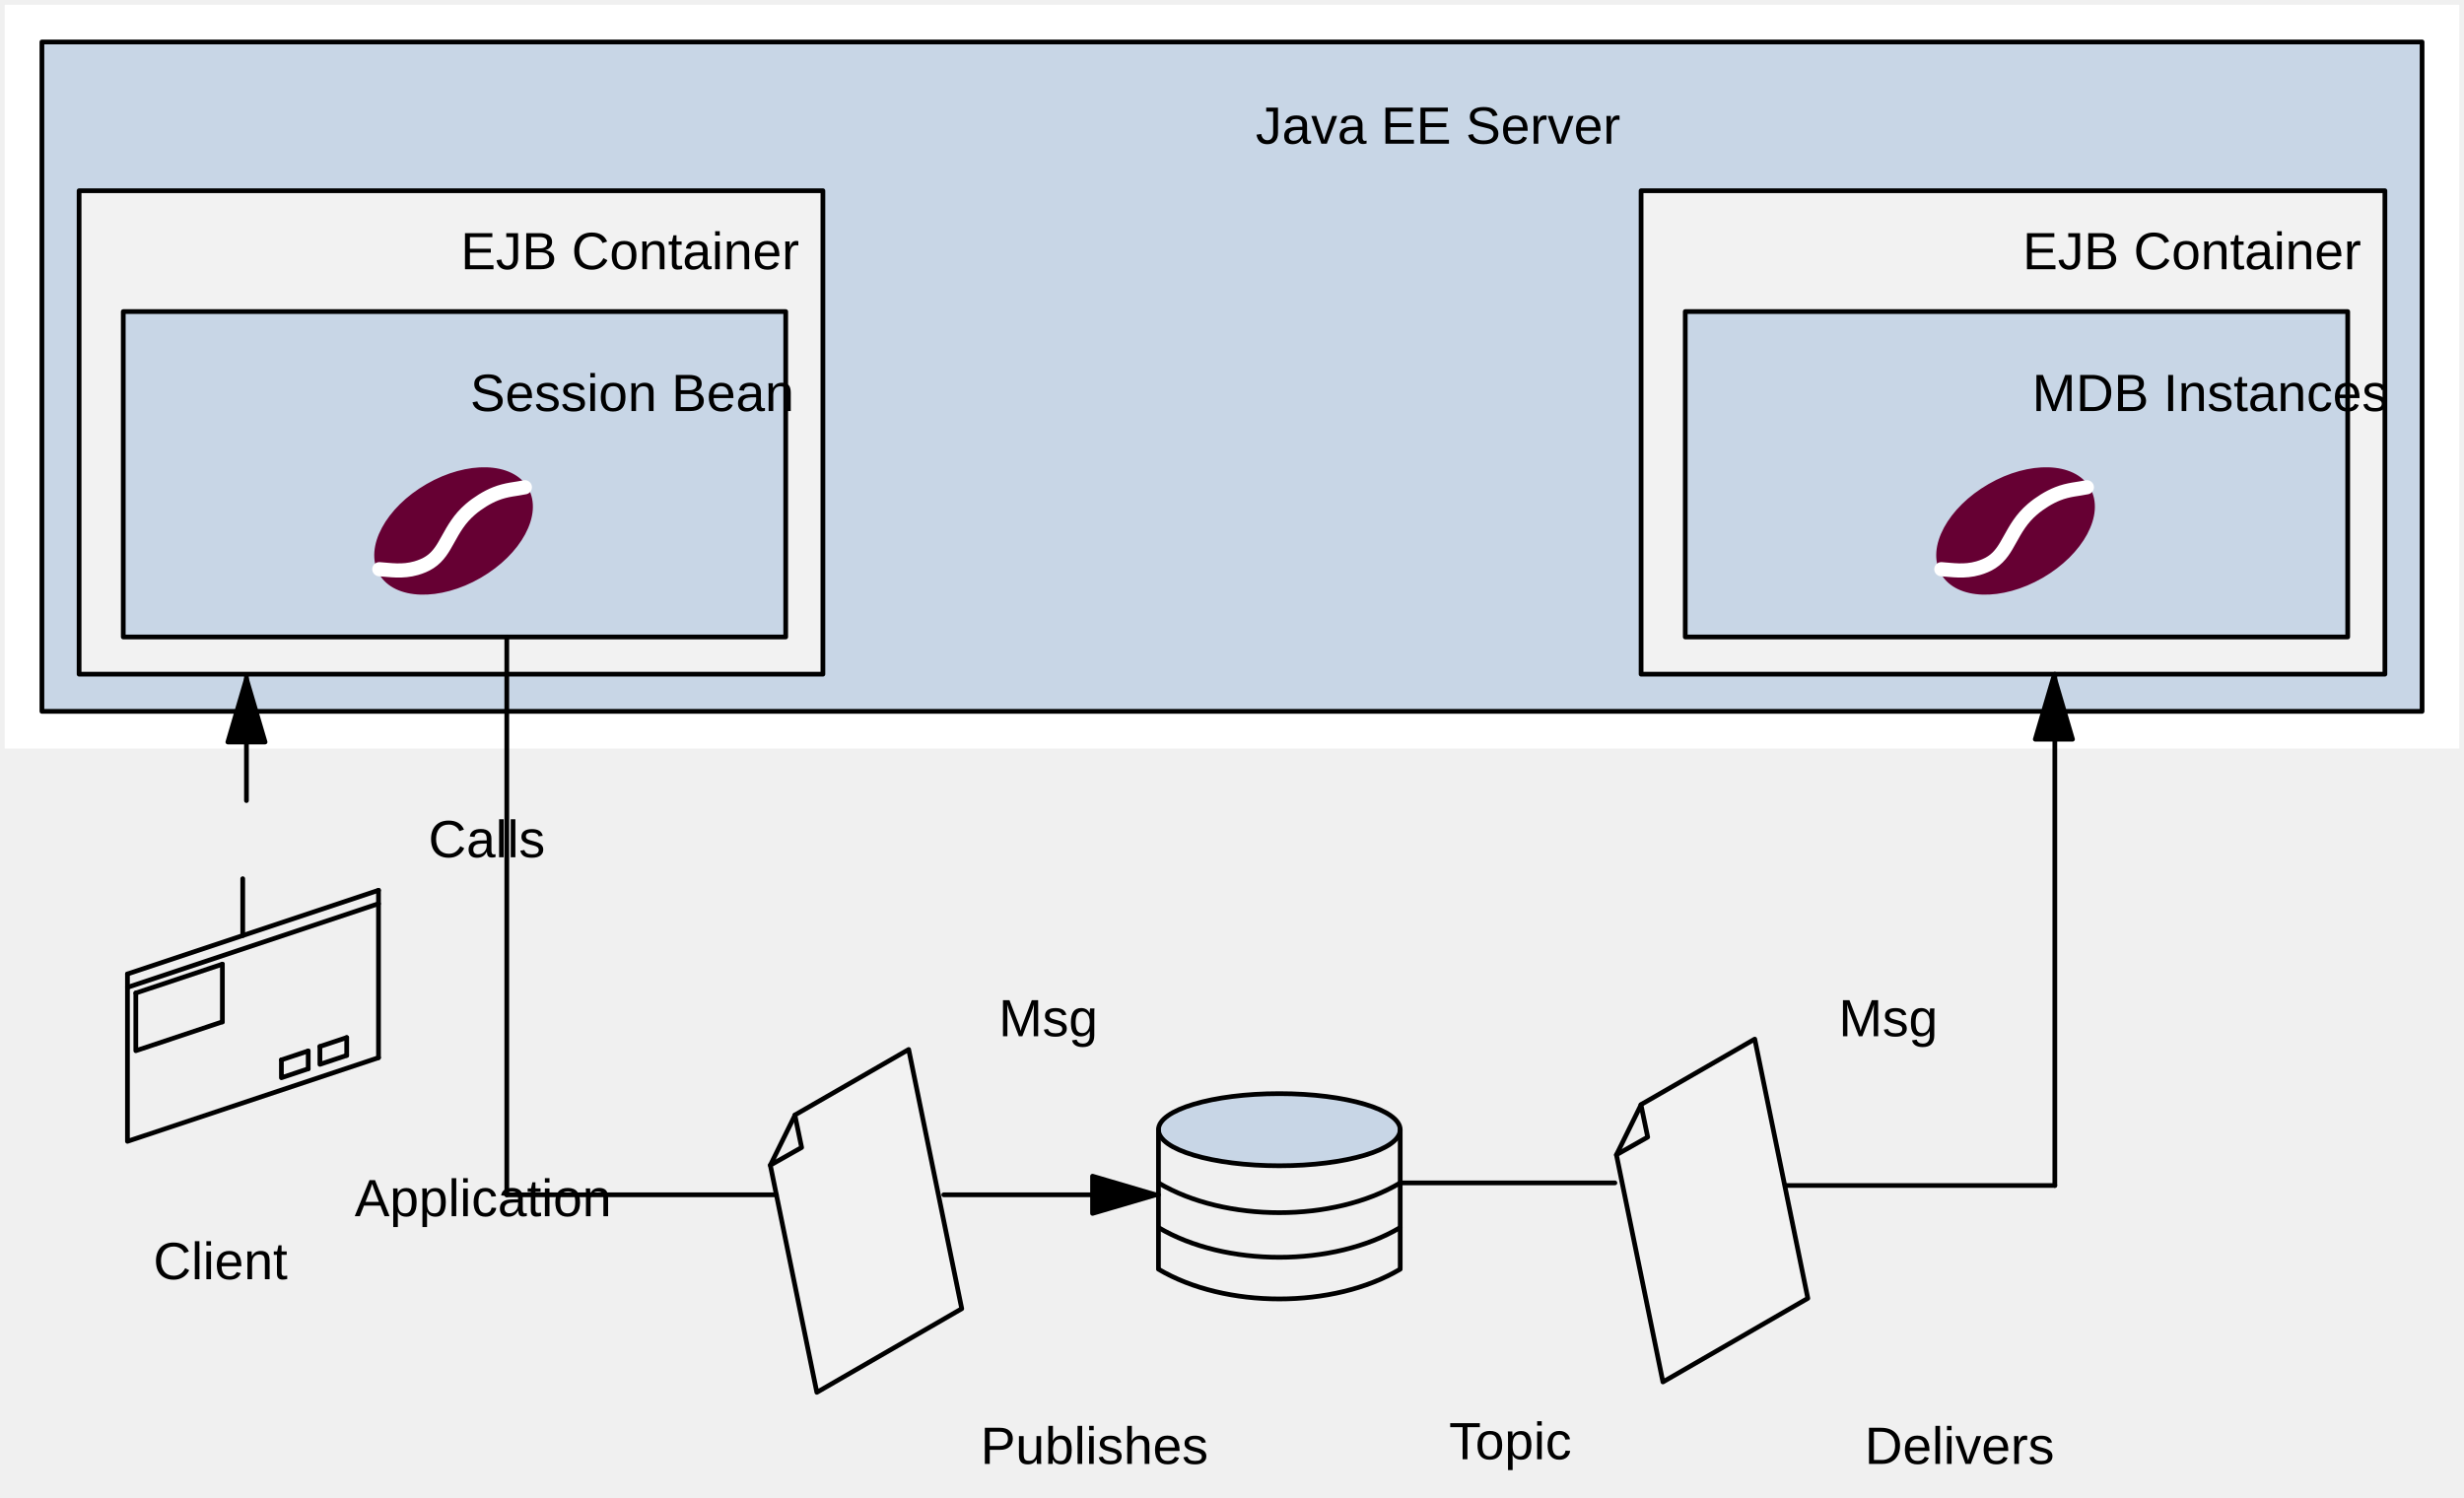
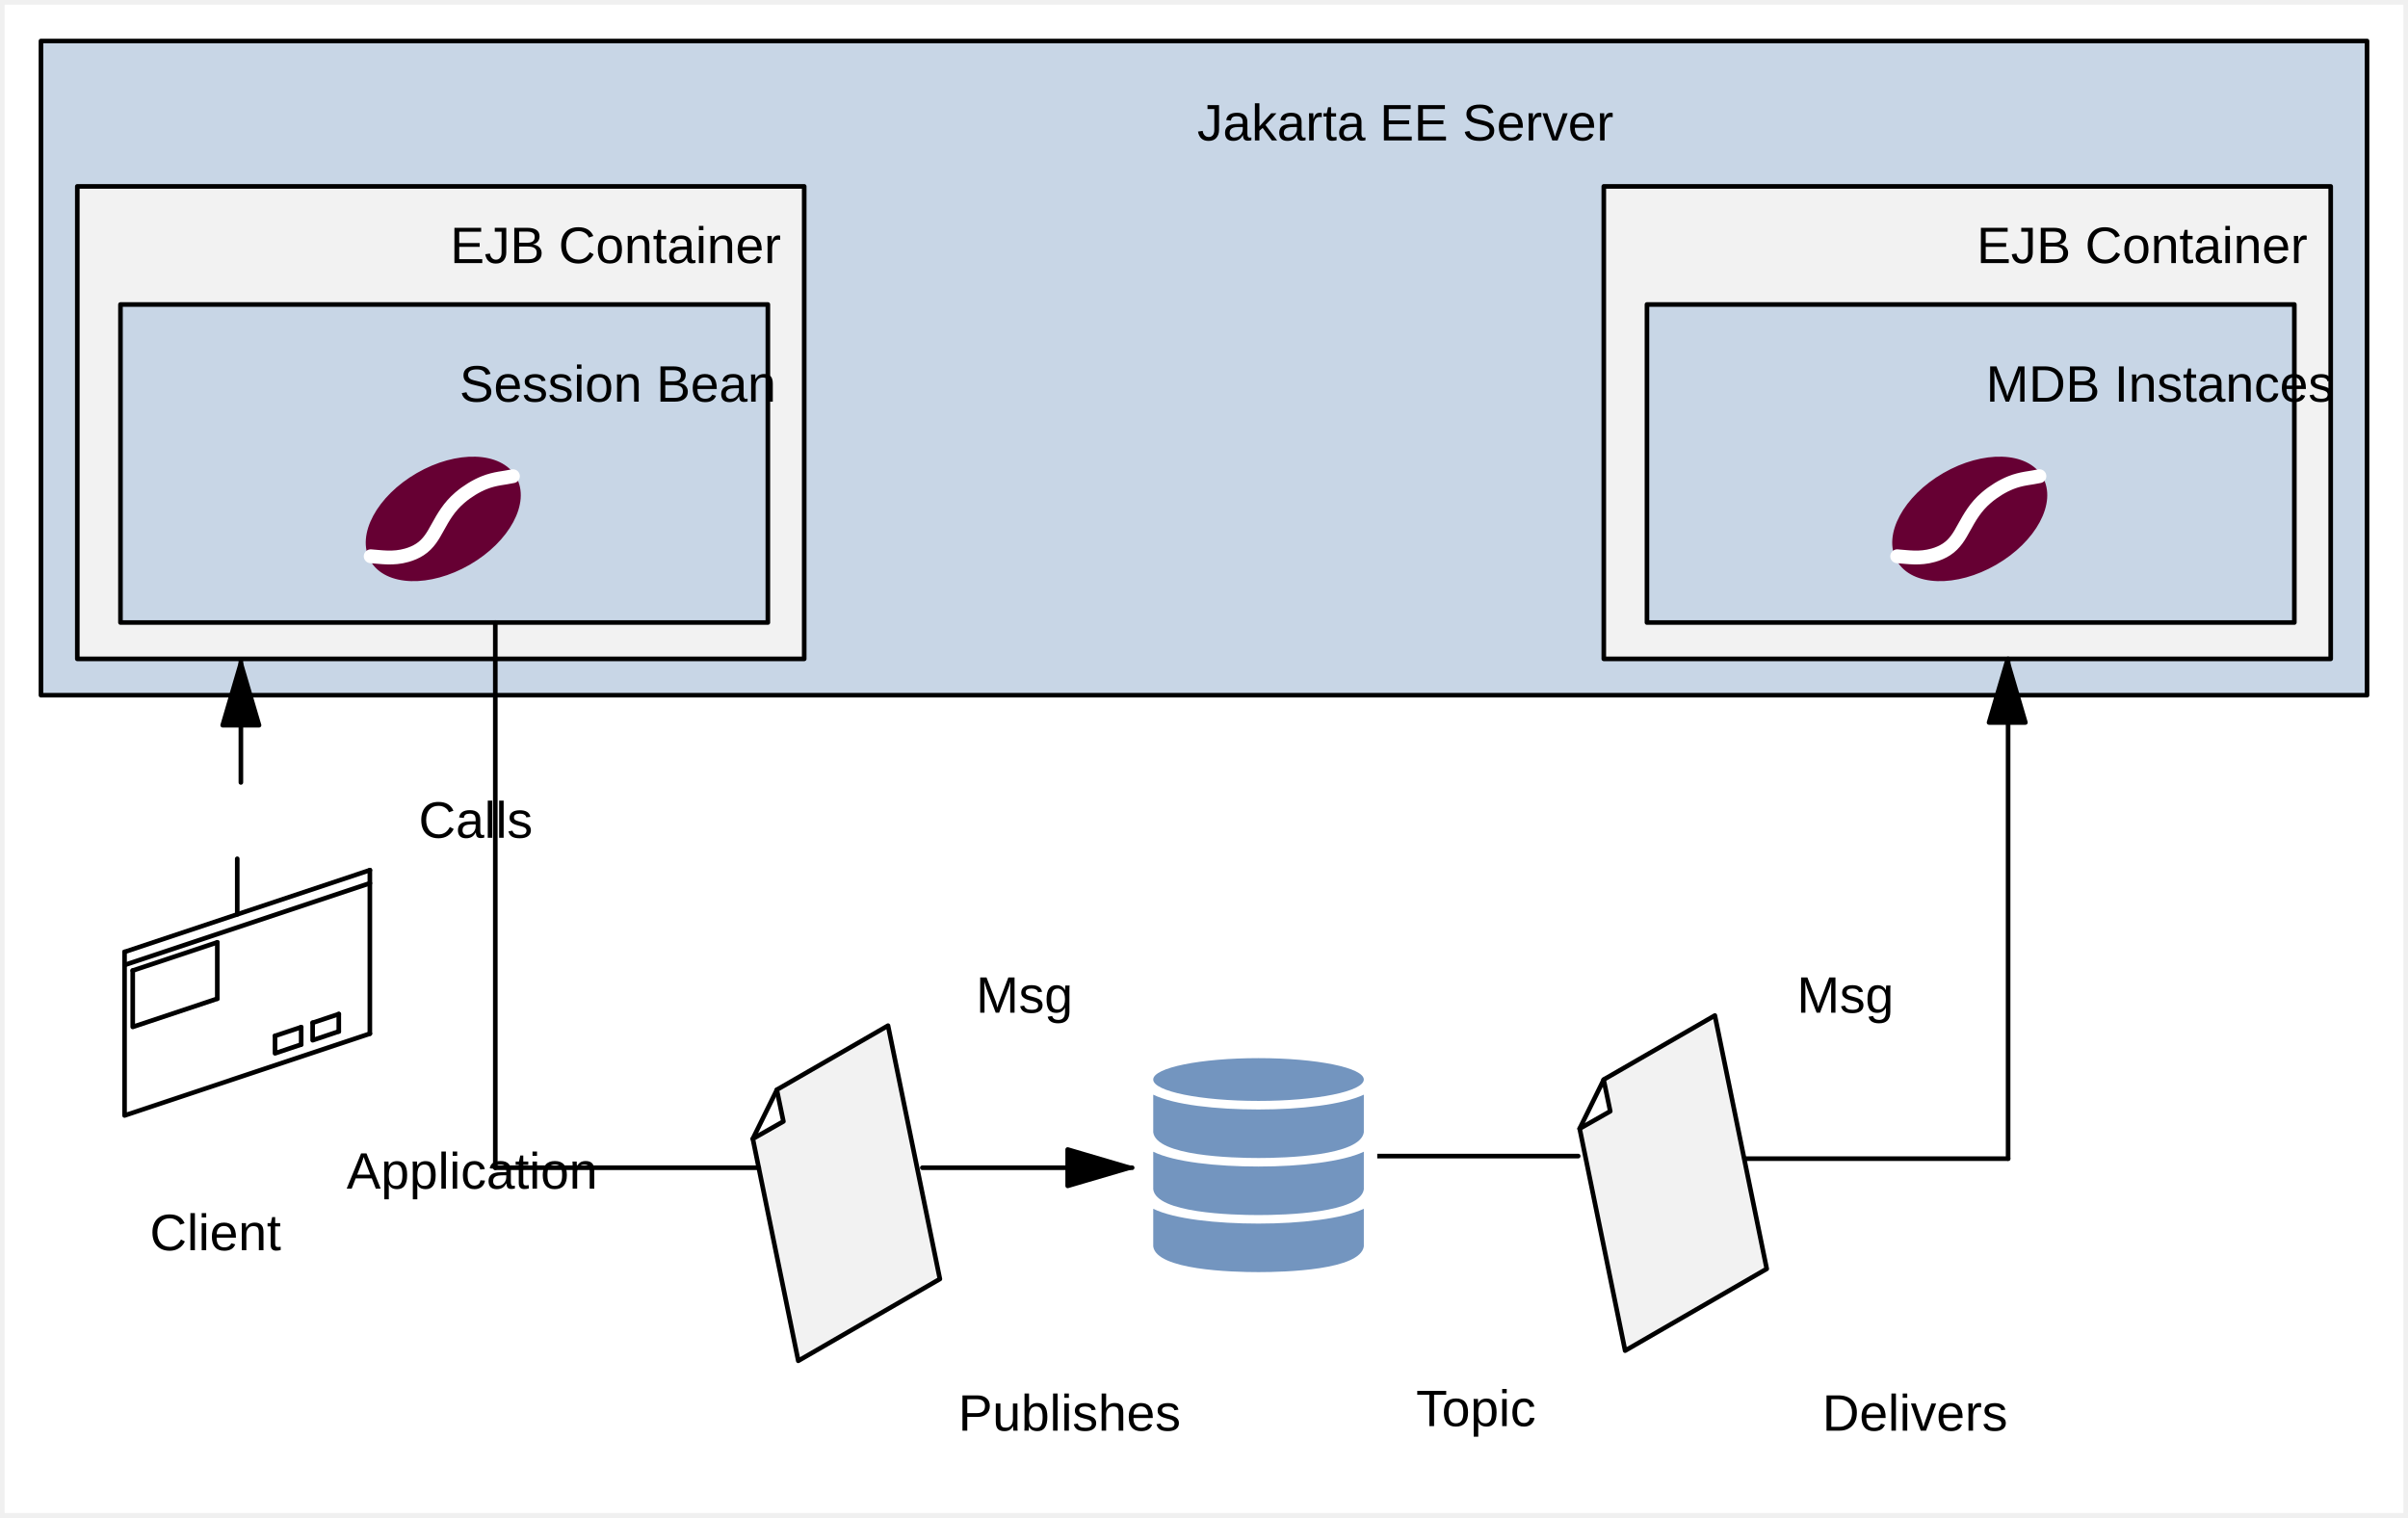
- <svg xmlns="http://www.w3.org/2000/svg" xmlns:ns1="http://schemas.microsoft.com/visio/2003/SVGExtensions/" width="5.217in" height="3.17in" viewBox="0 0 375.613 228.212" xml:space="preserve" color-interpolation-filters="sRGB" class="st11">
+ <svg xmlns="http://www.w3.org/2000/svg" xmlns:ns1="http://schemas.microsoft.com/visio/2003/SVGExtensions/" width="5.217in" height="3.288in" viewBox="0 0 375.613 236.716" xml:space="preserve" color-interpolation-filters="sRGB" class="st13">
  <ns1:documentProperties ns1:langID="1040" ns1:metric="true" ns1:viewMarkup="false">
    <ns1:userDefs>
      <ns1:ud ns1:nameU="MBSAAvail" ns1:prompt="" ns1:val="VT0(2):26" />
      <ns1:ud ns1:nameU="MBSAAddinEnabled" ns1:prompt="" ns1:val="VT0(2):26" />
      <ns1:ud ns1:nameU="MBSAAddinOutlineVisible" ns1:prompt="" ns1:val="VT0(1):26" />
    </ns1:userDefs>
  </ns1:documentProperties>
  <style type="text/css">
	
		.st1 {fill:#ffffff;stroke:none;stroke-linecap:round;stroke-linejoin:round;stroke-width:0.72}
		.st2 {fill:#c8d6e6;stroke:#000000;stroke-linecap:round;stroke-linejoin:round;stroke-width:0.72}
		.st3 {fill:none;stroke:none;stroke-linecap:round;stroke-linejoin:round;stroke-width:0.72}
		.st4 {fill:#000000;font-family:Arial;font-size:0.667em}
		.st5 {fill:#f2f2f2;stroke:#000000;stroke-linecap:round;stroke-linejoin:round;stroke-width:0.72}
		.st6 {stroke:#000000;stroke-linecap:round;stroke-linejoin:round;stroke-width:0.72}
		.st7 {fill:#660033;stroke:#660033;stroke-linecap:round;stroke-linejoin:round;stroke-width:0.72}
		.st8 {stroke:#ffffff;stroke-linecap:round;stroke-linejoin:round;stroke-width:2.16}
		.st9 {fill:#000000;stroke:#000000;stroke-linecap:round;stroke-linejoin:round;stroke-width:0.72}
		.st10 {font-size:1em}
- 		.st11 {fill:none;fill-rule:evenodd;font-size:12;overflow:visible;stroke-linecap:square;stroke-miterlimit:3}
+ 		.st11 {fill:#ffffff;stroke:none;stroke-linecap:butt;stroke-width:0.75}
+ 		.st12 {fill:#7395bf;stroke:none;stroke-linecap:butt;stroke-width:0.75}
+ 		.st13 {fill:none;fill-rule:evenodd;font-size:12;overflow:visible;stroke-linecap:square;stroke-miterlimit:3}
	
	</style>
  <g ns1:mID="0" ns1:index="1" ns1:groupContext="foregroundPage">
    <ns1:pageProperties ns1:drawingScale="0.0393701" ns1:pageScale="0.0393701" ns1:drawingUnits="24" ns1:shadowOffsetX="8.50394" ns1:shadowOffsetY="-8.50394" />
-     <g id="shape36-1" ns1:mID="36" ns1:groupContext="shape" transform="translate(0.72,-114.106)">
-       <rect x="0" y="114.826" width="374.173" height="113.386" class="st1" />
-     </g>
-     <g id="shape48-3" ns1:mID="48" ns1:groupContext="shape" transform="translate(6.38929,-119.775)">
-       <rect x="0" y="126.164" width="362.835" height="102.047" class="st2" />
-     </g>
-     <g id="shape2-5" ns1:mID="2" ns1:groupContext="shape" transform="translate(232.233,-64.1452)">
-       <ns1:textBlock ns1:margins="rect(4,4,4,4)" ns1:tabSpace="42.5197" />
-       <ns1:textRect cx="15.591" cy="219.708" width="31.19" height="17.008" />
-       <rect x="0" y="211.204" width="31.181" height="17.008" class="st3" />
-       <text x="8.03" y="222.11" class="st4" ns1:langID="1040">
+     <ns1:layer ns1:name="symbols" ns1:index="0" />
+     <g id="shape36-1" ns1:mID="36" ns1:groupContext="shape" transform="translate(0.72,-0.72)">
+       <rect x="0" y="1.44" width="374.173" height="235.276" class="st1" />
+     </g>
+     <g id="shape48-3" ns1:mID="48" ns1:groupContext="shape" transform="translate(6.38929,-128.279)">
+       <rect x="0" y="134.668" width="362.835" height="102.047" class="st2" />
+     </g>
+     <g id="shape2-5" ns1:mID="2" ns1:groupContext="shape" transform="translate(232.233,-72.6491)">
+       <ns1:textBlock ns1:margins="rect(4,4,4,4)" ns1:tabSpace="42.5197" />
+       <ns1:textRect cx="15.591" cy="228.212" width="31.19" height="17.008" />
+       <rect x="0" y="219.708" width="31.181" height="17.008" class="st3" />
+       <text x="8.03" y="230.61" class="st4" ns1:langID="1040">
        <ns1:paragraph ns1:horizAlign="1" />
        <ns1:tabList />Msg</text>
    </g>
-     <g id="shape20-8" ns1:mID="20" ns1:groupContext="shape" transform="translate(246.406,-17.5398)">
-       <path d="M7.09 228.21 L0 193.58 L4.77 190.88 L3.74 185.93 L21.09 175.94 L29.18 215.46 L7.09 228.21 Z" class="st5" />
-     </g>
-     <g id="shape21-10" ns1:mID="21" ns1:groupContext="shape" transform="translate(454.891,269.245) rotate(116.215)">
-       <path d="M0 228.21 L8.48 228.21" class="st6" />
-     </g>
-     <g id="shape3-13" ns1:mID="3" ns1:groupContext="shape" transform="translate(250.169,-125.444)">
-       <rect x="0" y="154.511" width="113.386" height="73.701" class="st5" />
-     </g>
-     <g id="shape4-15" ns1:mID="4" ns1:groupContext="shape" transform="translate(258.673,-182.846)">
-       <ns1:textBlock ns1:margins="rect(4,4,4,4)" ns1:tabSpace="42.5197" />
-       <ns1:textRect cx="35.433" cy="221.479" width="70.87" height="13.465" />
-       <rect x="0" y="214.747" width="70.866" height="13.465" class="st3" />
-       <text x="9.64" y="223.88" class="st4" ns1:langID="1040">
+     <g id="shape20-8" ns1:mID="20" ns1:groupContext="shape" transform="translate(246.406,-26.0438)">
+       <path d="M7.09 236.72 L0 202.09 L4.77 199.38 L3.74 194.44 L21.09 184.44 L29.18 223.96 L7.09 236.72 Z" class="st5" />
+     </g>
+     <g id="shape21-10" ns1:mID="21" ns1:groupContext="shape" transform="translate(462.52,273.001) rotate(116.215)">
+       <path d="M0 236.72 L8.48 236.72" class="st6" />
+     </g>
+     <g id="shape3-13" ns1:mID="3" ns1:groupContext="shape" transform="translate(250.169,-133.948)">
+       <rect x="0" y="163.015" width="113.386" height="73.701" class="st5" />
+     </g>
+     <g id="shape4-15" ns1:mID="4" ns1:groupContext="shape" transform="translate(258.673,-191.35)">
+       <ns1:textBlock ns1:margins="rect(4,4,4,4)" ns1:tabSpace="42.5197" />
+       <ns1:textRect cx="35.433" cy="229.983" width="70.87" height="13.465" />
+       <rect x="0" y="223.251" width="70.866" height="13.465" class="st3" />
+       <text x="9.64" y="232.38" class="st4" ns1:langID="1040">
        <ns1:paragraph ns1:horizAlign="1" />
        <ns1:tabList />EJB Container</text>
    </g>
-     <g id="shape50-18" ns1:mID="50" ns1:groupContext="shape" transform="translate(142.197,-201.98)">
-       <ns1:textBlock ns1:margins="rect(4,4,4,4)" ns1:tabSpace="42.5197" />
-       <ns1:textRect cx="36.978" cy="221.479" width="73.96" height="13.465" />
-       <rect x="0" y="214.747" width="73.956" height="13.465" class="st3" />
-       <text x="9.19" y="223.88" class="st4" ns1:langID="1040">
-         <ns1:paragraph ns1:horizAlign="1" />
-         <ns1:tabList />Java EE Server</text>
-     </g>
-     <g id="shape82-21" ns1:mID="82" ns1:groupContext="shape" transform="translate(104.185,-64.1452)">
-       <ns1:textBlock ns1:margins="rect(4,4,4,4)" ns1:tabSpace="42.5197" />
-       <ns1:textRect cx="15.591" cy="219.708" width="31.19" height="17.008" />
-       <rect x="0" y="211.204" width="31.181" height="17.008" class="st3" />
-       <text x="8.03" y="222.11" class="st4" ns1:langID="1040">
+     <g id="shape50-18" ns1:mID="50" ns1:groupContext="shape" transform="translate(142.197,-210.484)">
+       <ns1:textBlock ns1:margins="rect(4,4,4,4)" ns1:tabSpace="42.5197" />
+       <ns1:textRect cx="36.978" cy="229.983" width="73.96" height="13.465" />
+       <rect x="0" y="223.251" width="73.956" height="13.465" class="st3" />
+       <text x="4.52" y="232.38" class="st4" ns1:langID="1040">
+         <ns1:paragraph ns1:horizAlign="1" />
+         <ns1:tabList />Jakarta EE Server</text>
+     </g>
+     <g id="shape82-21" ns1:mID="82" ns1:groupContext="shape" transform="translate(104.185,-72.6491)">
+       <ns1:textBlock ns1:margins="rect(4,4,4,4)" ns1:tabSpace="42.5197" />
+       <ns1:textRect cx="15.591" cy="228.212" width="31.19" height="17.008" />
+       <rect x="0" y="219.708" width="31.181" height="17.008" class="st3" />
+       <text x="8.03" y="230.61" class="st4" ns1:langID="1040">
        <ns1:paragraph ns1:horizAlign="1" />
        <ns1:tabList />Msg</text>
    </g>
-     <g id="shape83-24" ns1:mID="83" ns1:groupContext="shape" transform="translate(117.429,-15.9562)">
-       <path d="M7.09 228.21 L0 193.58 L4.77 190.88 L3.74 185.93 L21.09 175.94 L29.18 215.46 L7.09 228.21 Z" class="st5" />
-     </g>
-     <g id="shape84-26" ns1:mID="84" ns1:groupContext="shape" transform="translate(325.914,270.828) rotate(116.215)">
-       <path d="M0 228.21 L8.48 228.21" class="st6" />
-     </g>
-     <g id="shape13-29" ns1:mID="13" ns1:groupContext="shape" transform="translate(357.885,-131.114) scale(-1,1)">
-       <rect x="0" y="178.605" width="100.984" height="49.606" class="st2" />
-     </g>
-     <g id="shape14-31" ns1:mID="14" ns1:groupContext="shape" transform="translate(342.295,-158.043) scale(-1,1)">
-       <ns1:textBlock ns1:margins="rect(4,4,4,4)" ns1:tabSpace="42.5197" />
-       <ns1:textRect cx="38.268" cy="218.29" width="76.54" height="19.843" />
-       <rect x="0" y="208.369" width="76.535" height="19.843" class="st3" />
-       <text x="-72.54" y="220.69" transform="scale(-1,1)" class="st4" ns1:langID="1040">
+     <g id="shape83-24" ns1:mID="83" ns1:groupContext="shape" transform="translate(117.429,-24.4602)">
+       <path d="M7.09 236.72 L0 202.09 L4.77 199.38 L3.74 194.44 L21.09 184.44 L29.18 223.96 L7.09 236.72 Z" class="st5" />
+     </g>
+     <g id="shape84-26" ns1:mID="84" ns1:groupContext="shape" transform="translate(333.544,274.585) rotate(116.215)">
+       <path d="M0 236.72 L8.48 236.72" class="st6" />
+     </g>
+     <g id="shape13-29" ns1:mID="13" ns1:groupContext="shape" transform="translate(357.885,-139.618) scale(-1,1)">
+       <rect x="0" y="187.109" width="100.984" height="49.606" class="st2" />
+     </g>
+     <g id="shape14-31" ns1:mID="14" ns1:groupContext="shape" transform="translate(342.295,-166.547) scale(-1,1)">
+       <ns1:textBlock ns1:margins="rect(4,4,4,4)" ns1:tabSpace="42.5197" />
+       <ns1:textRect cx="38.268" cy="226.794" width="76.54" height="19.843" />
+       <rect x="0" y="216.873" width="76.535" height="19.843" class="st3" />
+       <text x="-72.54" y="229.19" transform="scale(-1,1)" class="st4" ns1:langID="1040">
        <ns1:paragraph />
        <ns1:tabList />MDB Instances</text>
    </g>
-     <g id="shape11-34" ns1:mID="11" ns1:groupContext="shape" transform="translate(186.049,-103.486) rotate(-30)">
-       <ellipse cx="12.754" cy="220.316" rx="12.754" ry="7.895" class="st7" />
-     </g>
-     <g id="shape12-36" ns1:mID="12" ns1:groupContext="shape" transform="translate(185.366,-109.605) rotate(-29.3825)">
-       <path d="M0 225.36 C1.36 226.25 2.83 227.47 4.97 227.98 C5.69 228.15 6.49 228.25 7.22 228.2 C8.82 228.1 10.08 227.31        11.27 226.58 C12.91 225.57 14.42 224.64 16.59 224.21 C18 223.93 19.7 223.85 21.08 224.04 C22.88 224.28 24.16        224.96 25.46 225.36" class="st8" />
-     </g>
-     <g id="shape5-39" ns1:mID="5" ns1:groupContext="shape" transform="translate(235.868,-0.72)">
-       <ns1:textBlock ns1:margins="rect(4,4,4,4)" ns1:tabSpace="42.5197" />
-       <ns1:textRect cx="22.805" cy="221.479" width="45.61" height="13.465" />
-       <rect x="0" y="214.747" width="45.609" height="13.465" class="st3" />
-       <text x="8.36" y="223.88" class="st4" ns1:langID="1040">
+     <g id="shape11-34" ns1:mID="11" ns1:groupContext="shape" transform="translate(181.797,-110.851) rotate(-30)">
+       <ellipse cx="12.754" cy="228.82" rx="12.754" ry="7.895" class="st7" />
+     </g>
+     <g id="shape12-36" ns1:mID="12" ns1:groupContext="shape" transform="translate(181.194,-117.015) rotate(-29.3825)">
+       <path d="M0 233.86 C1.36 234.76 2.83 235.97 4.97 236.48 C5.69 236.66 6.49 236.75 7.22 236.7 C8.82 236.6 10.08 235.82        11.27 235.08 C12.91 234.07 14.42 233.15 16.59 232.72 C18 232.43 19.7 232.36 21.08 232.55 C22.88 232.79 24.16        233.47 25.46 233.86" class="st8" />
+     </g>
+     <g id="shape5-39" ns1:mID="5" ns1:groupContext="shape" transform="translate(235.868,-9.22394)">
+       <ns1:textBlock ns1:margins="rect(4,4,4,4)" ns1:tabSpace="42.5197" />
+       <ns1:textRect cx="22.805" cy="229.983" width="45.61" height="13.465" />
+       <rect x="0" y="223.251" width="45.609" height="13.465" class="st3" />
+       <text x="8.36" y="232.38" class="st4" ns1:langID="1040">
        <ns1:paragraph ns1:horizAlign="1" />
        <ns1:tabList />Delivers</text>
    </g>
-     <g id="shape6-42" ns1:mID="6" ns1:groupContext="shape" transform="translate(34.7357,-115.098)">
-       <path d="M5.67 228.21 L0 228.21 L2.83 218.57 L5.67 228.21 Z" class="st9" />
-     </g>
-     <g id="shape7-44" ns1:mID="7" ns1:groupContext="shape" transform="translate(-190.641,103.051) rotate(-90) scale(-1,1)">
-       <path d="M0 228.21 L18.99 228.21" class="st6" />
-     </g>
-     <g id="shape25-47" ns1:mID="25" ns1:groupContext="shape" transform="translate(153.791,-0.72) scale(-1,1)">
-       <ns1:textBlock ns1:margins="rect(4,4,4,4)" ns1:tabSpace="42.5197" />
-       <ns1:textRect cx="26.993" cy="221.479" width="53.99" height="13.465" />
-       <rect x="0" y="214.747" width="53.986" height="13.465" class="st3" />
-       <text x="-44.34" y="223.88" transform="scale(-1,1)" class="st4" ns1:langID="1040">
+     <g id="shape6-42" ns1:mID="6" ns1:groupContext="shape" transform="translate(34.7357,-123.602)">
+       <path d="M5.67 236.72 L0 236.72 L2.83 227.08 L5.67 236.72 Z" class="st9" />
+     </g>
+     <g id="shape7-44" ns1:mID="7" ns1:groupContext="shape" transform="translate(-199.145,103.051) rotate(-90) scale(-1,1)">
+       <path d="M0 236.72 L18.99 236.72" class="st6" />
+     </g>
+     <g id="shape25-47" ns1:mID="25" ns1:groupContext="shape" transform="translate(153.791,-9.22394) scale(-1,1)">
+       <ns1:textBlock ns1:margins="rect(4,4,4,4)" ns1:tabSpace="42.5197" />
+       <ns1:textRect cx="26.993" cy="229.983" width="53.99" height="13.465" />
+       <rect x="0" y="223.251" width="53.986" height="13.465" class="st3" />
+       <text x="-44.34" y="232.38" transform="scale(-1,1)" class="st4" ns1:langID="1040">
        <ns1:paragraph ns1:horizAlign="1" />
        <ns1:tabList />Publishes</text>
    </g>
-     <g id="shape26-50" ns1:mID="26" ns1:groupContext="shape" transform="translate(394.758,184.972) rotate(90) scale(-1,1)">
-       <path d="M5.67 228.21 L0 228.21 L2.83 218.57 L5.67 228.21 Z" class="st9" />
-     </g>
-     <g id="shape27-52" ns1:mID="27" ns1:groupContext="shape" transform="translate(143.87,-46.0743)">
-       <path d="M0 228.21 L32.73 228.21" class="st6" />
-     </g>
-     <g id="shape15-55" ns1:mID="15" ns1:groupContext="shape" transform="translate(6.67276,-29.0665)">
-       <ns1:textBlock ns1:margins="rect(4,4,4,4)" ns1:tabSpace="42.5197" />
-       <ns1:textRect cx="26.929" cy="216.873" width="53.86" height="22.677" />
-       <rect x="0" y="205.534" width="53.858" height="22.677" class="st3" />
-       <text x="7.36" y="214.47" class="st4" ns1:langID="1040">
+     <g id="shape26-50" ns1:mID="26" ns1:groupContext="shape" transform="translate(403.262,184.972) rotate(90) scale(-1,1)">
+       <path d="M5.67 236.72 L0 236.72 L2.83 227.08 L5.67 236.72 Z" class="st9" />
+     </g>
+     <g id="shape27-52" ns1:mID="27" ns1:groupContext="shape" transform="translate(143.87,-54.5783)">
+       <path d="M0 236.72 L32.73 236.72" class="st6" />
+     </g>
+     <g id="shape15-55" ns1:mID="15" ns1:groupContext="shape" transform="translate(6.67276,-37.5704)">
+       <ns1:textBlock ns1:margins="rect(4,4,4,4)" ns1:tabSpace="42.5197" />
+       <ns1:textRect cx="26.929" cy="225.377" width="53.86" height="22.677" />
+       <rect x="0" y="214.038" width="53.858" height="22.677" class="st3" />
+       <text x="7.36" y="222.98" class="st4" ns1:langID="1040">
        <ns1:paragraph ns1:horizAlign="1" />
        <ns1:tabList />Application <tspan x="16.7" dy="1.2em" class="st10">Client</tspan>
      </text>
    </g>
-     <g id="shape16-59" ns1:mID="16" ns1:groupContext="shape" transform="translate(-52.7382,-68.0247) rotate(-18.4349)">
-       <path d="M0 228.21 L40.34 228.21" class="st6" />
-     </g>
-     <g id="shape17-62" ns1:mID="17" ns1:groupContext="shape" transform="translate(19.4287,-54.2239)">
-       <path d="M38.27 215.46 L0 228.21 L0 202.7" class="st6" />
-     </g>
-     <g id="shape18-65" ns1:mID="18" ns1:groupContext="shape" transform="translate(285.908,135.72) rotate(90)">
-       <path d="M0 228.21 L25.51 228.21" class="st6" />
-     </g>
-     <g id="shape19-68" ns1:mID="19" ns1:groupContext="shape" transform="translate(-52.7382,-65.9837) rotate(-18.4349)">
-       <path d="M0 228.21 L40.34 228.21" class="st6" />
-     </g>
-     <g id="shape22-71" ns1:mID="22" ns1:groupContext="shape" transform="translate(-51.4626,-65.1212) rotate(-18.4349)">
-       <path d="M0 228.21 L13.91 228.21" class="st6" />
-     </g>
-     <g id="shape23-74" ns1:mID="23" ns1:groupContext="shape" transform="translate(20.7043,-68.0368)">
-       <path d="M13.19 223.81 L0 228.21 L0 219.42" class="st6" />
-     </g>
-     <g id="shape24-77" ns1:mID="24" ns1:groupContext="shape" transform="translate(262.109,146.982) rotate(90)">
-       <path d="M0 228.21 L8.8 228.21" class="st6" />
-     </g>
-     <g id="shape29-80" ns1:mID="29" ns1:groupContext="shape" transform="translate(-29.2673,-54.9286) rotate(-18.4349)">
-       <path d="M0 228.21 L4.3 228.21" class="st6" />
-     </g>
-     <g id="shape30-83" ns1:mID="30" ns1:groupContext="shape" transform="translate(42.8995,-63.9184)">
-       <path d="M4.08 226.85 L0 228.21 L0 225.49" class="st6" />
-     </g>
-     <g id="shape31-86" ns1:mID="31" ns1:groupContext="shape" transform="translate(275.193,160.211) rotate(90)">
-       <path d="M0 228.21 L2.72 228.21" class="st6" />
-     </g>
-     <g id="shape32-89" ns1:mID="32" ns1:groupContext="shape" transform="translate(-23.3996,-56.9696) rotate(-18.4349)">
-       <path d="M0 228.21 L4.3 228.21" class="st6" />
-     </g>
-     <g id="shape33-92" ns1:mID="33" ns1:groupContext="shape" transform="translate(48.7672,-65.9594)">
-       <path d="M4.08 226.85 L0 228.21 L0 225.49" class="st6" />
-     </g>
-     <g id="shape34-95" ns1:mID="34" ns1:groupContext="shape" transform="translate(281.061,158.17) rotate(90)">
-       <path d="M0 228.21 L2.72 228.21" class="st6" />
-     </g>
-     <g id="shape92-98" ns1:mID="92" ns1:groupContext="shape" transform="translate(12.0586,-125.444)">
-       <rect x="0" y="154.511" width="113.386" height="73.701" class="st5" />
-     </g>
-     <g id="shape93-100" ns1:mID="93" ns1:groupContext="shape" transform="translate(20.5625,-182.846)">
-       <ns1:textBlock ns1:margins="rect(4,4,4,4)" ns1:tabSpace="42.5197" />
-       <ns1:textRect cx="35.433" cy="221.479" width="70.87" height="13.465" />
-       <rect x="0" y="214.747" width="70.866" height="13.465" class="st3" />
-       <text x="9.64" y="223.88" class="st4" ns1:langID="1040">
+     <g id="shape16-59" ns1:mID="16" ns1:groupContext="shape" transform="translate(-55.4274,-76.0922) rotate(-18.4349)">
+       <path d="M0 236.72 L40.34 236.72" class="st6" />
+     </g>
+     <g id="shape17-62" ns1:mID="17" ns1:groupContext="shape" transform="translate(19.4287,-62.7279)">
+       <path d="M38.27 223.96 L0 236.72 L0 211.2" class="st6" />
+     </g>
+     <g id="shape18-65" ns1:mID="18" ns1:groupContext="shape" transform="translate(294.412,135.72) rotate(90)">
+       <path d="M0 236.72 L25.51 236.72" class="st6" />
+     </g>
+     <g id="shape19-68" ns1:mID="19" ns1:groupContext="shape" transform="translate(-55.4274,-74.0513) rotate(-18.4349)">
+       <path d="M0 236.72 L40.34 236.72" class="st6" />
+     </g>
+     <g id="shape22-71" ns1:mID="22" ns1:groupContext="shape" transform="translate(-54.1518,-73.1887) rotate(-18.4349)">
+       <path d="M0 236.72 L13.91 236.72" class="st6" />
+     </g>
+     <g id="shape23-74" ns1:mID="23" ns1:groupContext="shape" transform="translate(20.7043,-76.5407)">
+       <path d="M13.19 232.32 L0 236.72 L0 227.92" class="st6" />
+     </g>
+     <g id="shape24-77" ns1:mID="24" ns1:groupContext="shape" transform="translate(270.613,146.982) rotate(90)">
+       <path d="M0 236.72 L8.8 236.72" class="st6" />
+     </g>
+     <g id="shape29-80" ns1:mID="29" ns1:groupContext="shape" transform="translate(-31.9565,-62.9962) rotate(-18.4349)">
+       <path d="M0 236.72 L4.3 236.72" class="st6" />
+     </g>
+     <g id="shape30-83" ns1:mID="30" ns1:groupContext="shape" transform="translate(42.8995,-72.4224)">
+       <path d="M4.08 235.35 L0 236.72 L0 233.99" class="st6" />
+     </g>
+     <g id="shape31-86" ns1:mID="31" ns1:groupContext="shape" transform="translate(283.697,160.211) rotate(90)">
+       <path d="M0 236.72 L2.72 236.72" class="st6" />
+     </g>
+     <g id="shape32-89" ns1:mID="32" ns1:groupContext="shape" transform="translate(-26.0888,-65.0371) rotate(-18.4349)">
+       <path d="M0 236.72 L4.3 236.72" class="st6" />
+     </g>
+     <g id="shape33-92" ns1:mID="33" ns1:groupContext="shape" transform="translate(48.7672,-74.4633)">
+       <path d="M4.08 235.35 L0 236.72 L0 233.99" class="st6" />
+     </g>
+     <g id="shape34-95" ns1:mID="34" ns1:groupContext="shape" transform="translate(289.565,158.17) rotate(90)">
+       <path d="M0 236.72 L2.72 236.72" class="st6" />
+     </g>
+     <g id="shape92-98" ns1:mID="92" ns1:groupContext="shape" transform="translate(12.0586,-133.948)">
+       <rect x="0" y="163.015" width="113.386" height="73.701" class="st5" />
+     </g>
+     <g id="shape93-100" ns1:mID="93" ns1:groupContext="shape" transform="translate(20.5625,-191.35)">
+       <ns1:textBlock ns1:margins="rect(4,4,4,4)" ns1:tabSpace="42.5197" />
+       <ns1:textRect cx="35.433" cy="229.983" width="70.87" height="13.465" />
+       <rect x="0" y="223.251" width="70.866" height="13.465" class="st3" />
+       <text x="9.64" y="232.38" class="st4" ns1:langID="1040">
        <ns1:paragraph ns1:horizAlign="1" />
        <ns1:tabList />EJB Container</text>
    </g>
-     <g id="shape94-103" ns1:mID="94" ns1:groupContext="shape" transform="translate(119.775,-131.114) scale(-1,1)">
-       <rect x="0" y="178.605" width="100.984" height="49.606" class="st2" />
-     </g>
-     <g id="shape95-105" ns1:mID="95" ns1:groupContext="shape" transform="translate(104.185,-158.043) scale(-1,1)">
-       <ns1:textBlock ns1:margins="rect(4,4,4,4)" ns1:tabSpace="42.5197" />
-       <ns1:textRect cx="38.268" cy="218.29" width="76.54" height="19.843" />
-       <rect x="0" y="208.369" width="76.535" height="19.843" class="st3" />
-       <text x="-72.54" y="220.69" transform="scale(-1,1)" class="st4" ns1:langID="1040">
+     <g id="shape94-103" ns1:mID="94" ns1:groupContext="shape" transform="translate(119.775,-139.618) scale(-1,1)">
+       <rect x="0" y="187.109" width="100.984" height="49.606" class="st2" />
+     </g>
+     <g id="shape95-105" ns1:mID="95" ns1:groupContext="shape" transform="translate(104.185,-166.547) scale(-1,1)">
+       <ns1:textBlock ns1:margins="rect(4,4,4,4)" ns1:tabSpace="42.5197" />
+       <ns1:textRect cx="38.268" cy="226.794" width="76.54" height="19.843" />
+       <rect x="0" y="216.873" width="76.535" height="19.843" class="st3" />
+       <text x="-72.54" y="229.19" transform="scale(-1,1)" class="st4" ns1:langID="1040">
        <ns1:paragraph />
        <ns1:tabList />Session Bean</text>
    </g>
-     <g id="shape96-108" ns1:mID="96" ns1:groupContext="shape" transform="translate(-52.0609,-103.486) rotate(-30)">
-       <ellipse cx="12.754" cy="220.316" rx="12.754" ry="7.895" class="st7" />
-     </g>
-     <g id="shape97-110" ns1:mID="97" ns1:groupContext="shape" transform="translate(-52.744,-109.605) rotate(-29.3825)">
-       <path d="M0 225.36 C1.36 226.25 2.83 227.47 4.97 227.98 C5.69 228.15 6.49 228.25 7.22 228.2 C8.82 228.1 10.08 227.31        11.27 226.58 C12.91 225.57 14.42 224.64 16.59 224.21 C18 223.93 19.7 223.85 21.08 224.04 C22.88 224.28 24.16        224.96 25.46 225.36" class="st8" />
-     </g>
-     <g id="shape1-113" ns1:mID="1" ns1:groupContext="shape" transform="translate(18.5783,-91.4287)">
-       <ns1:textBlock ns1:margins="rect(4,4,4,4)" ns1:tabSpace="42.5197" />
-       <ns1:textRect cx="15.591" cy="219.708" width="31.19" height="17.008" />
-       <rect x="0" y="211.204" width="31.181" height="17.008" class="st3" />
-       <text x="6.7" y="222.11" class="st4" ns1:langID="1040">
+     <g id="shape96-108" ns1:mID="96" ns1:groupContext="shape" transform="translate(-56.3129,-110.851) rotate(-30)">
+       <ellipse cx="12.754" cy="228.82" rx="12.754" ry="7.895" class="st7" />
+     </g>
+     <g id="shape97-110" ns1:mID="97" ns1:groupContext="shape" transform="translate(-56.9164,-117.015) rotate(-29.3825)">
+       <path d="M0 233.86 C1.36 234.76 2.83 235.97 4.97 236.48 C5.69 236.66 6.49 236.75 7.22 236.7 C8.82 236.6 10.08 235.82        11.27 235.08 C12.91 234.07 14.42 233.15 16.59 232.72 C18 232.43 19.7 232.36 21.08 232.55 C22.88 232.79 24.16        233.47 25.46 233.86" class="st8" />
+     </g>
+     <g id="shape1-113" ns1:mID="1" ns1:groupContext="shape" transform="translate(18.5783,-99.9326)">
+       <ns1:textBlock ns1:margins="rect(4,4,4,4)" ns1:tabSpace="42.5197" />
+       <ns1:textRect cx="15.591" cy="228.212" width="31.19" height="17.008" />
+       <rect x="0" y="219.708" width="31.181" height="17.008" class="st3" />
+       <text x="6.7" y="230.61" class="st4" ns1:langID="1040">
        <ns1:paragraph ns1:horizAlign="1" />
        <ns1:tabList />Calls</text>
    </g>
-     <g id="shape9-116" ns1:mID="9" ns1:groupContext="shape" transform="translate(-191.208,133.948) rotate(-90) scale(-1,1)">
-       <path d="M0 228.21 L8.67 228.21" class="st6" />
-     </g>
-     <g id="shape8-119" ns1:mID="8" ns1:groupContext="shape" transform="translate(176.596,-50.4998)">
-       <ellipse cx="18.425" cy="222.714" rx="18.425" ry="5.497" class="st2" />
-     </g>
-     <g id="shape10-121" ns1:mID="10" ns1:groupContext="shape" transform="translate(176.596,-43.3531)">
-       <path d="M-0 223.68 A26.057 15.485 0 0 0 36.85 223.68" class="st6" />
-     </g>
-     <g id="shape28-124" ns1:mID="28" ns1:groupContext="shape" transform="translate(176.596,-36.5499)">
-       <path d="M-0 223.68 A26.057 15.485 0 0 0 36.85 223.68" class="st6" />
-     </g>
-     <g id="shape35-127" ns1:mID="35" ns1:groupContext="shape" transform="translate(176.596,-30.2003)">
-       <path d="M-0 223.68 A26.057 15.485 0 0 0 36.85 223.68" class="st6" />
-     </g>
-     <g id="shape37-130" ns1:mID="37" ns1:groupContext="shape" transform="translate(441.658,193.325) rotate(90) scale(-1,1)">
-       <path d="M0 228.21 L21.11 228.21" class="st6" />
-     </g>
-     <g id="shape38-133" ns1:mID="38" ns1:groupContext="shape" transform="translate(404.807,193.325) rotate(90) scale(-1,1)">
-       <path d="M0 228.21 L21.11 228.21" class="st6" />
-     </g>
-     <g id="shape39-136" ns1:mID="39" ns1:groupContext="shape" transform="translate(167.837,-1.42866)">
-       <ns1:textBlock ns1:margins="rect(4,4,4,4)" ns1:tabSpace="42.5197" />
-       <ns1:textRect cx="22.805" cy="221.479" width="45.61" height="13.465" />
-       <rect x="0" y="214.747" width="45.609" height="13.465" class="st3" />
-       <text x="13.02" y="223.88" class="st4" ns1:langID="1040">
+     <g id="shape9-116" ns1:mID="9" ns1:groupContext="shape" transform="translate(-199.712,133.948) rotate(-90) scale(-1,1)">
+       <path d="M0 236.72 L8.67 236.72" class="st6" />
+     </g>
+     <g id="shape39-119" ns1:mID="39" ns1:groupContext="shape" transform="translate(167.837,-9.9326)">
+       <ns1:textBlock ns1:margins="rect(4,4,4,4)" ns1:tabSpace="42.5197" />
+       <ns1:textRect cx="22.805" cy="229.983" width="45.61" height="13.465" />
+       <rect x="0" y="223.251" width="45.609" height="13.465" class="st3" />
+       <text x="13.02" y="232.38" class="st4" ns1:langID="1040">
        <ns1:paragraph ns1:horizAlign="1" />
        <ns1:tabList />Topic</text>
    </g>
-     <g id="shape40-139" ns1:mID="40" ns1:groupContext="shape" transform="translate(-150.956,97.098) rotate(-90) scale(-1,1)">
-       <path d="M0 228.21 L85.04 228.21" class="st6" />
-     </g>
-     <g id="shape41-142" ns1:mID="41" ns1:groupContext="shape" transform="translate(77.2554,-46.0743)">
-       <path d="M0 228.21 L41.1 228.21" class="st6" />
-     </g>
-     <g id="shape42-145" ns1:mID="42" ns1:groupContext="shape" transform="translate(213.446,-47.8885)">
-       <path d="M0 228.21 L32.73 228.21" class="st6" />
-     </g>
-     <g id="shape43-148" ns1:mID="43" ns1:groupContext="shape" transform="translate(541.449,102.767) rotate(90)">
-       <path d="M0 228.21 L77.95 228.21" class="st6" />
-     </g>
-     <g id="shape44-151" ns1:mID="44" ns1:groupContext="shape" transform="translate(313.237,-47.4917) scale(-1,1)">
-       <path d="M0 228.21 L41.1 228.21" class="st6" />
-     </g>
-     <g id="shape45-154" ns1:mID="45" ns1:groupContext="shape" transform="translate(315.933,-115.523) scale(-1,1)">
-       <path d="M5.67 228.21 L0 228.21 L2.83 218.57 L5.67 228.21 Z" class="st9" />
+     <g id="shape40-122" ns1:mID="40" ns1:groupContext="shape" transform="translate(-159.46,97.098) rotate(-90) scale(-1,1)">
+       <path d="M0 236.72 L85.04 236.72" class="st6" />
+     </g>
+     <g id="shape41-125" ns1:mID="41" ns1:groupContext="shape" transform="translate(77.2554,-54.5783)">
+       <path d="M0 236.72 L41.1 236.72" class="st6" />
+     </g>
+     <g id="shape42-128" ns1:mID="42" ns1:groupContext="shape" transform="translate(213.446,-56.3924)">
+       <path d="M0 236.72 L32.73 236.72" class="st6" />
+     </g>
+     <g id="shape43-131" ns1:mID="43" ns1:groupContext="shape" transform="translate(549.953,102.767) rotate(90)">
+       <path d="M0 236.72 L77.95 236.72" class="st6" />
+     </g>
+     <g id="shape44-134" ns1:mID="44" ns1:groupContext="shape" transform="translate(313.237,-55.9956) scale(-1,1)">
+       <path d="M0 236.72 L41.1 236.72" class="st6" />
+     </g>
+     <g id="shape45-137" ns1:mID="45" ns1:groupContext="shape" transform="translate(315.933,-124.027) scale(-1,1)">
+       <path d="M5.67 236.72 L0 236.72 L2.83 227.08 L5.67 236.72 Z" class="st9" />
+     </g>
+     <g id="group8-139" transform="translate(177.791,-36.9592)" ns1:mID="8" ns1:groupContext="group" ns1:layerMember="0">
+       <g id="group10-140" ns1:mID="10" ns1:groupContext="group" ns1:layerMember="0">
+         <g id="shape28-141" ns1:mID="28" ns1:groupContext="shape" ns1:layerMember="0">
+           <path d="M37.04 206.23 L37.04 205.34 C37.04 202.1 27.74 200.67 18.52 200.67 C9.29 200.67 0 202.1 0 205.34 L0          206.23 L0 230.53 L0 231.46 L0 231.51 C0.63 236.05 11.88 236.72 18.52 236.72 C25.16 236.72 36.41          236.05 37.04 231.51 L37.04 231.46 L37.04 230.49 L37.04 206.23 Z" class="st11" />
+         </g>
+         <g id="shape35-143" ns1:mID="35" ns1:groupContext="shape" ns1:layerMember="0" transform="translate(2.09657,-1.33497)">
+           <path d="M16.42 229.15 C9.85 229.15 3.28 228.44 0 226.84 L0 231.82 L0 232.71 C0.49 236.4 12.3 236.72 16.42 236.72          C20.55 236.72 32.29 236.4 32.85 232.71 L32.85 231.82 L32.85 226.84 C29.56 228.39 22.99 229.15 16.42          229.15 Z" class="st12" />
+         </g>
+         <g id="shape37-145" ns1:mID="37" ns1:groupContext="shape" ns1:layerMember="0" transform="translate(2.09657,-10.2348)">
+           <path d="M16.42 229.15 C9.85 229.15 3.28 228.44 0 226.84 L0 231.82 L0 232.71 C0.49 236.4 12.3 236.72 16.42 236.72          C20.55 236.72 32.29 236.4 32.85 232.71 L32.85 231.82 L32.85 226.84 C29.56 228.39 22.99 229.15 16.42          229.15 Z" class="st12" />
+         </g>
+         <g id="shape38-147" ns1:mID="38" ns1:groupContext="shape" ns1:layerMember="0" transform="translate(2.09657,-19.1346)">
+           <path d="M16.42 229.15 C9.85 229.15 3.28 228.44 0 226.84 L0 231.82 L0 232.71 C0.49 236.4 12.3 236.72 16.42 236.72          C20.55 236.72 32.29 236.4 32.85 232.71 L32.85 231.82 L32.85 226.84 C29.56 228.39 22.99 229.15 16.42          229.15 Z" class="st12" />
+         </g>
+         <g id="shape46-149" ns1:mID="46" ns1:groupContext="shape" ns1:layerMember="0" transform="translate(2.09657,-28.0344)">
+           <ellipse cx="16.423" cy="233.378" rx="16.423" ry="3.337" class="st12" />
+         </g>
+       </g>
    </g>
  </g>
</svg>
